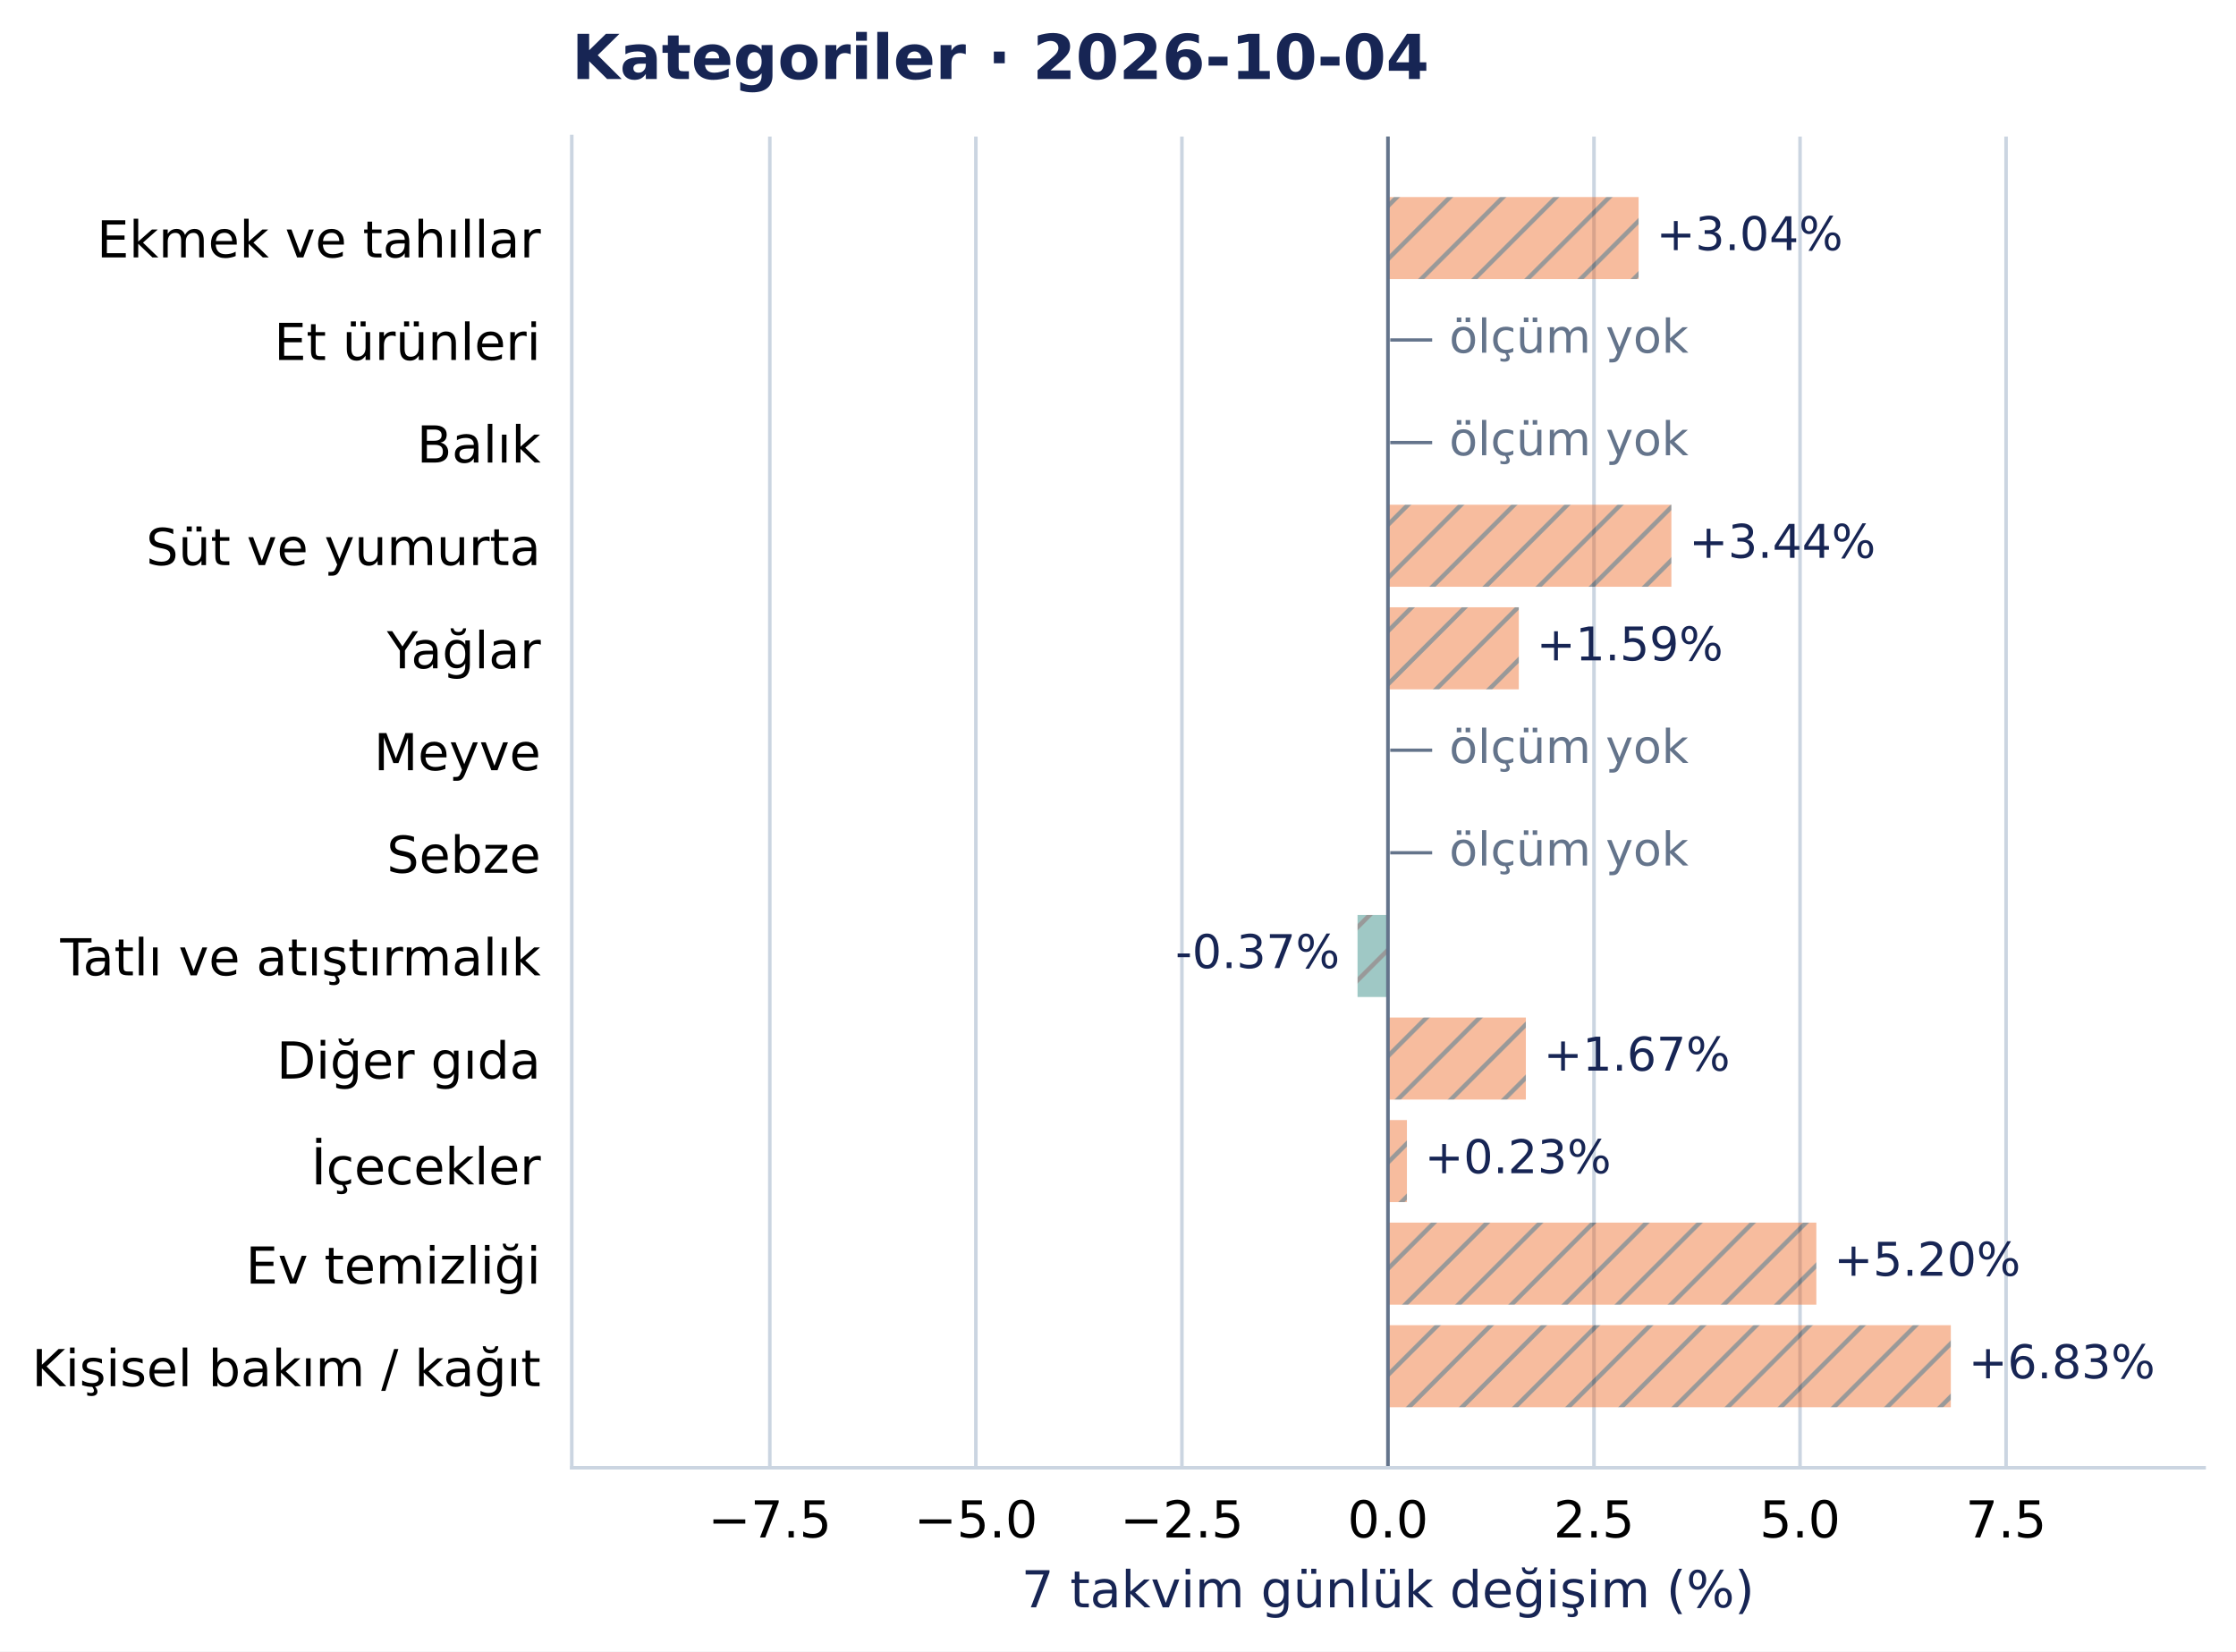
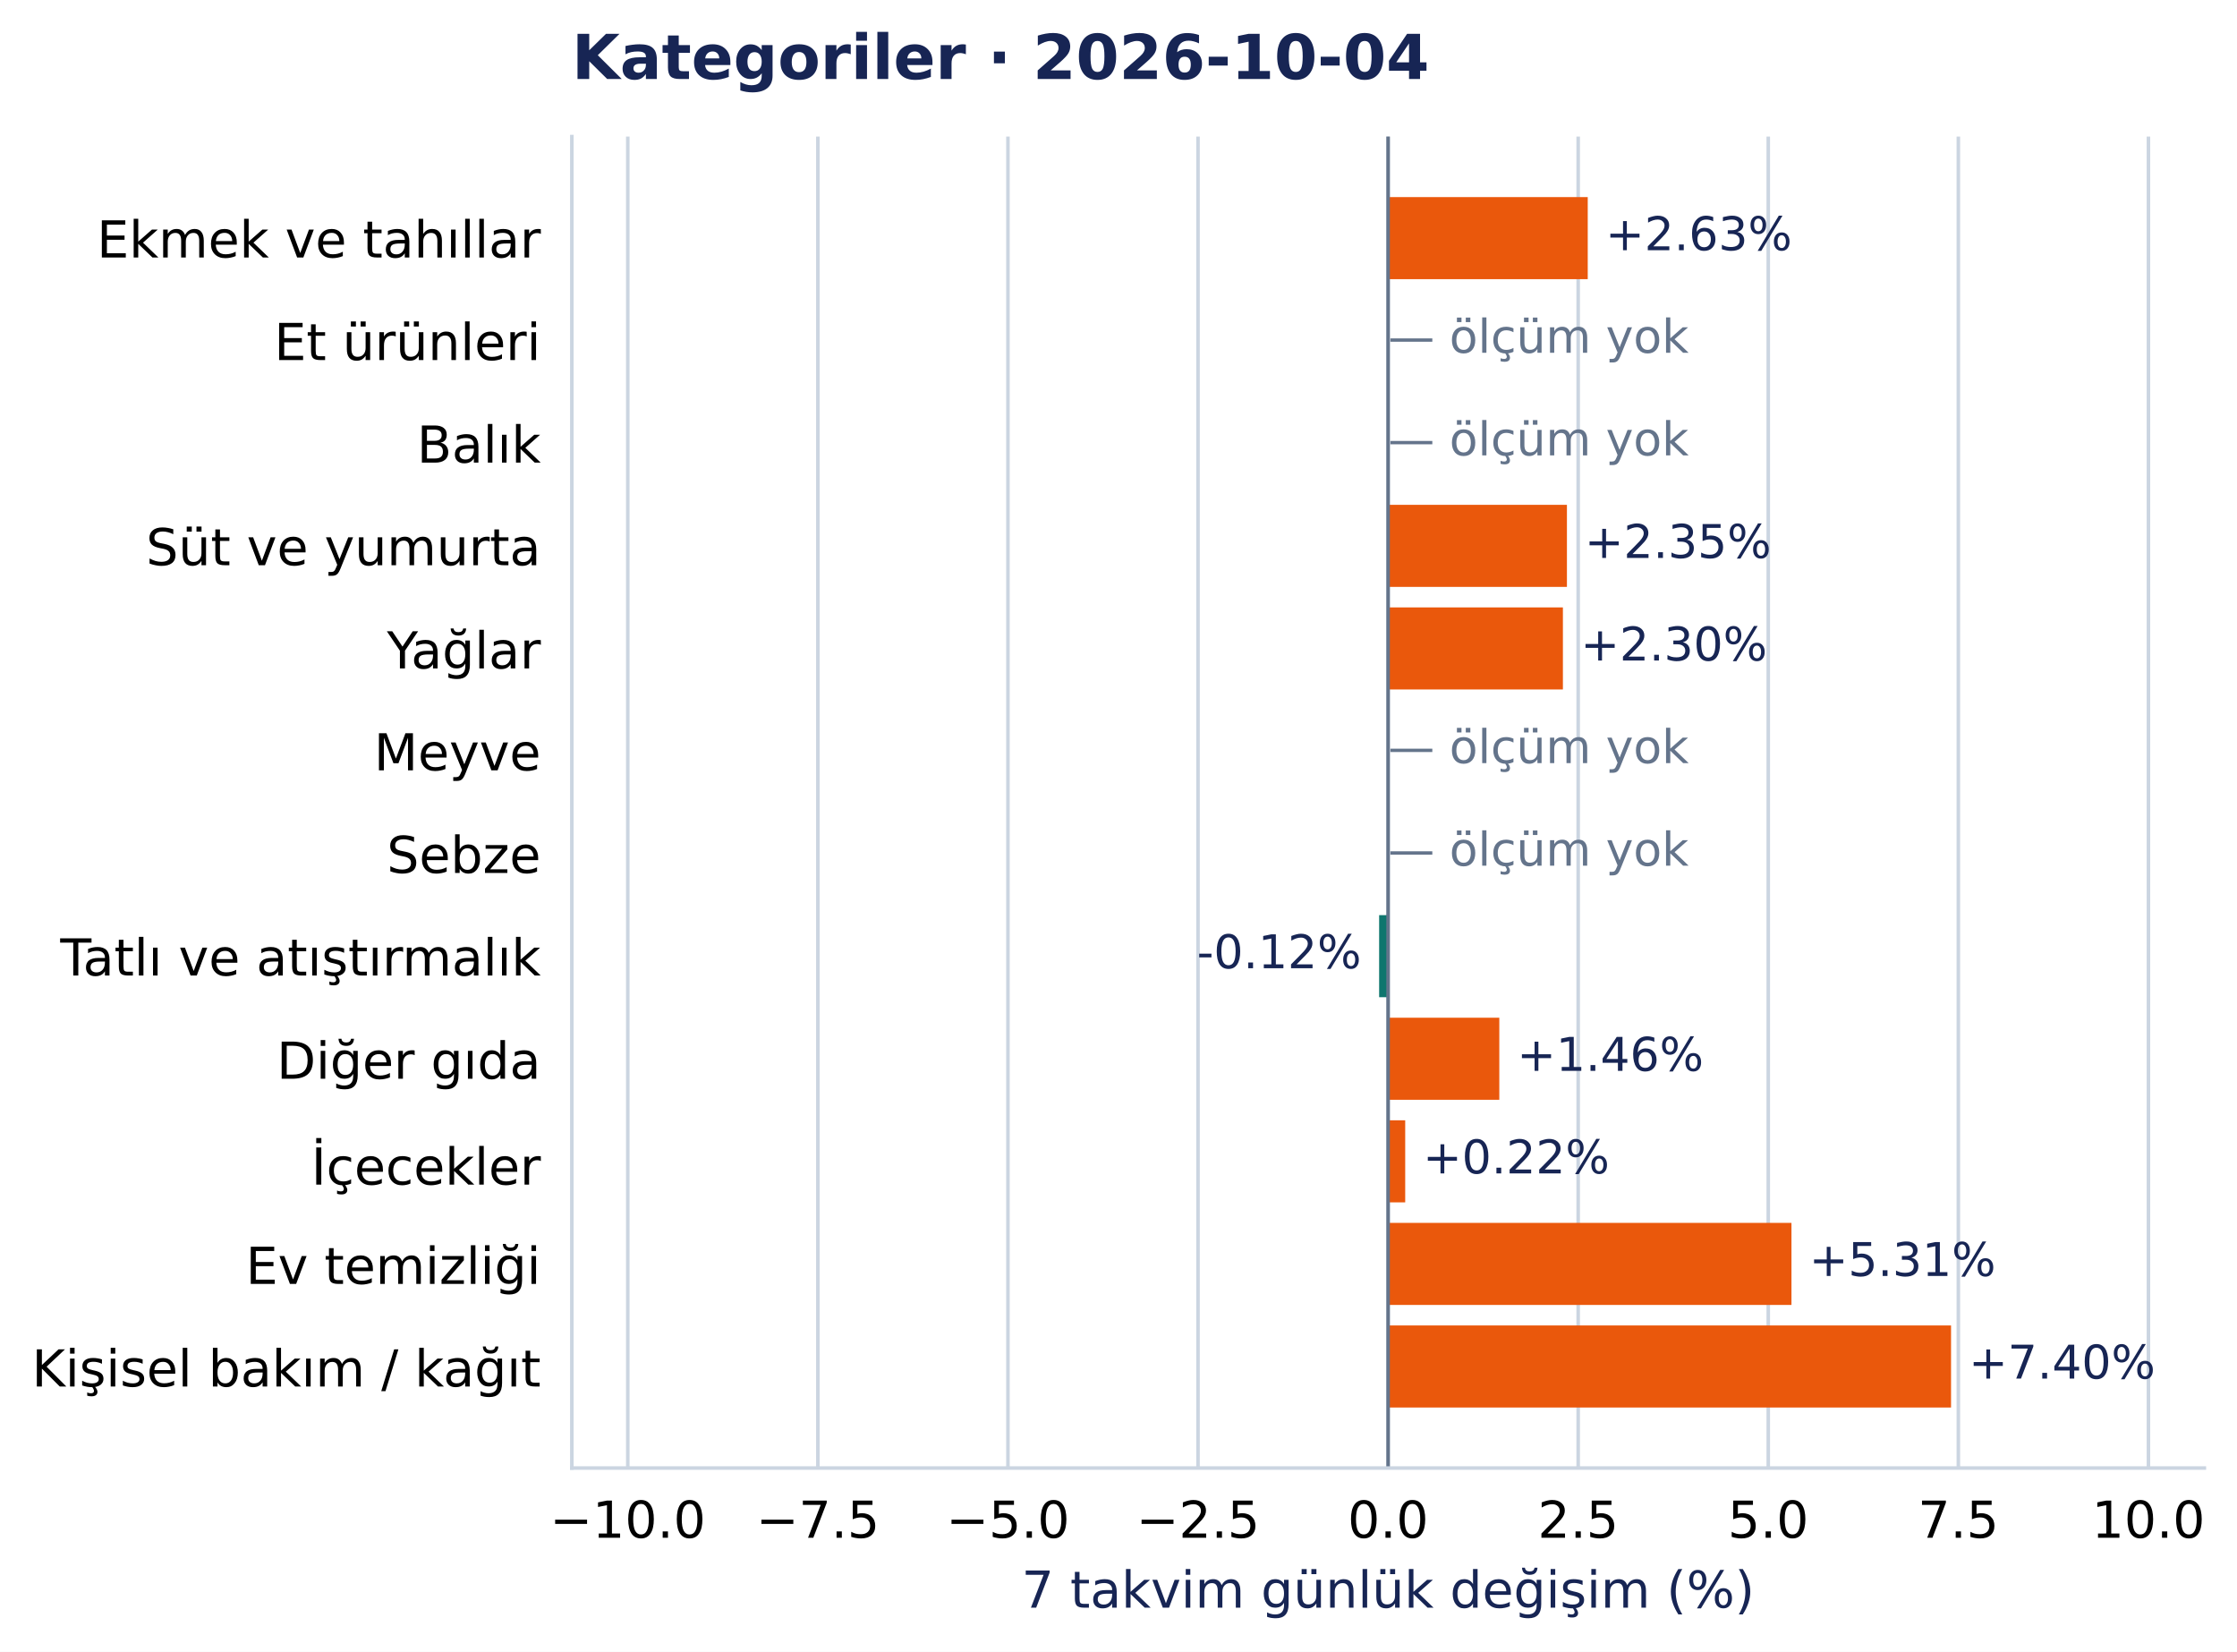
- <svg xmlns="http://www.w3.org/2000/svg" width="504.998pt" height="372.97pt" viewBox="0 0 504.998 372.97" version="1.1">
+ <svg xmlns="http://www.w3.org/2000/svg" width="505.168pt" height="372.97pt" viewBox="0 0 505.168 372.97" version="1.1">
  <defs>
    <style type="text/css">*{stroke-linejoin: round; stroke-linecap: butt}</style>
  </defs>
  <g id="figure_1">
    <g id="patch_1">
-       <path d="M 0 372.97 L 504.998 372.97 L 504.998 0 L 0 0 z " style="fill: #ffffff" />
+       <path d="M 0 372.97 L 505.168 372.97 L 505.168 0 L 0 0 z " style="fill: #ffffff" />
    </g>
    <g id="axes_1">
      <g id="patch_2">
        <path d="M 129.135 331.478 L 497.798 331.478 L 497.798 30.838 L 129.135 30.838 z " style="fill: #ffffff" />
      </g>
      <g id="matplotlib.axis_1">
        <g id="xtick_1">
          <g id="line2d_1">
-             <path d="M 173.864 331.478 L 173.864 30.838 " clip-path="url(#pcea90821e2)" style="fill: none; stroke: #cbd5e1; stroke-width: 0.8; stroke-linecap: square" />
+             <path d="M 141.768 331.478 L 141.768 30.838 " clip-path="url(#pcea90821e2)" style="fill: none; stroke: #cbd5e1; stroke-width: 0.8; stroke-linecap: square" />
          </g>
          <g id="line2d_2" />
          <g id="text_1">
-             <text style="font-size: 11.5px; font-family: 'DejaVu Sans', 'Bitstream Vera Sans', 'Computer Modern Sans Serif', 'Lucida Grande', 'Verdana', 'Geneva', 'Lucid', 'Arial', 'Helvetica', 'Avant Garde', sans-serif; text-anchor: middle" x="173.864" y="347.216" transform="rotate(-0 173.8645 347.2157)">−7.5</text>
+             <text style="font-size: 11.5px; font-family: 'DejaVu Sans', 'Bitstream Vera Sans', 'Computer Modern Sans Serif', 'Lucida Grande', 'Verdana', 'Geneva', 'Lucid', 'Arial', 'Helvetica', 'Avant Garde', sans-serif; text-anchor: middle" x="141.768" y="347.216" transform="rotate(-0 141.7675 347.2157)">−10.0</text>
          </g>
        </g>
        <g id="xtick_2">
          <g id="line2d_3">
-             <path d="M 220.398 331.478 L 220.398 30.838 " clip-path="url(#pcea90821e2)" style="fill: none; stroke: #cbd5e1; stroke-width: 0.8; stroke-linecap: square" />
+             <path d="M 184.692 331.478 L 184.692 30.838 " clip-path="url(#pcea90821e2)" style="fill: none; stroke: #cbd5e1; stroke-width: 0.8; stroke-linecap: square" />
          </g>
          <g id="line2d_4" />
          <g id="text_2">
-             <text style="font-size: 11.5px; font-family: 'DejaVu Sans', 'Bitstream Vera Sans', 'Computer Modern Sans Serif', 'Lucida Grande', 'Verdana', 'Geneva', 'Lucid', 'Arial', 'Helvetica', 'Avant Garde', sans-serif; text-anchor: middle" x="220.398" y="347.216" transform="rotate(-0 220.3985 347.2157)">−5.0</text>
+             <text style="font-size: 11.5px; font-family: 'DejaVu Sans', 'Bitstream Vera Sans', 'Computer Modern Sans Serif', 'Lucida Grande', 'Verdana', 'Geneva', 'Lucid', 'Arial', 'Helvetica', 'Avant Garde', sans-serif; text-anchor: middle" x="184.692" y="347.216" transform="rotate(-0 184.6923 347.2157)">−7.5</text>
          </g>
        </g>
        <g id="xtick_3">
          <g id="line2d_5">
-             <path d="M 266.933 331.478 L 266.933 30.838 " clip-path="url(#pcea90821e2)" style="fill: none; stroke: #cbd5e1; stroke-width: 0.8; stroke-linecap: square" />
+             <path d="M 227.617 331.478 L 227.617 30.838 " clip-path="url(#pcea90821e2)" style="fill: none; stroke: #cbd5e1; stroke-width: 0.8; stroke-linecap: square" />
          </g>
          <g id="line2d_6" />
          <g id="text_3">
-             <text style="font-size: 11.5px; font-family: 'DejaVu Sans', 'Bitstream Vera Sans', 'Computer Modern Sans Serif', 'Lucida Grande', 'Verdana', 'Geneva', 'Lucid', 'Arial', 'Helvetica', 'Avant Garde', sans-serif; text-anchor: middle" x="266.933" y="347.216" transform="rotate(-0 266.9325 347.2157)">−2.5</text>
+             <text style="font-size: 11.5px; font-family: 'DejaVu Sans', 'Bitstream Vera Sans', 'Computer Modern Sans Serif', 'Lucida Grande', 'Verdana', 'Geneva', 'Lucid', 'Arial', 'Helvetica', 'Avant Garde', sans-serif; text-anchor: middle" x="227.617" y="347.216" transform="rotate(-0 227.617 347.2157)">−5.0</text>
          </g>
        </g>
        <g id="xtick_4">
          <g id="line2d_7">
-             <path d="M 313.467 331.478 L 313.467 30.838 " clip-path="url(#pcea90821e2)" style="fill: none; stroke: #cbd5e1; stroke-width: 0.8; stroke-linecap: square" />
+             <path d="M 270.542 331.478 L 270.542 30.838 " clip-path="url(#pcea90821e2)" style="fill: none; stroke: #cbd5e1; stroke-width: 0.8; stroke-linecap: square" />
          </g>
          <g id="line2d_8" />
          <g id="text_4">
-             <text style="font-size: 11.5px; font-family: 'DejaVu Sans', 'Bitstream Vera Sans', 'Computer Modern Sans Serif', 'Lucida Grande', 'Verdana', 'Geneva', 'Lucid', 'Arial', 'Helvetica', 'Avant Garde', sans-serif; text-anchor: middle" x="313.467" y="347.216" transform="rotate(-0 313.4666 347.2157)">0.0</text>
+             <text style="font-size: 11.5px; font-family: 'DejaVu Sans', 'Bitstream Vera Sans', 'Computer Modern Sans Serif', 'Lucida Grande', 'Verdana', 'Geneva', 'Lucid', 'Arial', 'Helvetica', 'Avant Garde', sans-serif; text-anchor: middle" x="270.542" y="347.216" transform="rotate(-0 270.5418 347.2157)">−2.5</text>
          </g>
        </g>
        <g id="xtick_5">
          <g id="line2d_9">
-             <path d="M 360.001 331.478 L 360.001 30.838 " clip-path="url(#pcea90821e2)" style="fill: none; stroke: #cbd5e1; stroke-width: 0.8; stroke-linecap: square" />
+             <path d="M 313.467 331.478 L 313.467 30.838 " clip-path="url(#pcea90821e2)" style="fill: none; stroke: #cbd5e1; stroke-width: 0.8; stroke-linecap: square" />
          </g>
          <g id="line2d_10" />
          <g id="text_5">
-             <text style="font-size: 11.5px; font-family: 'DejaVu Sans', 'Bitstream Vera Sans', 'Computer Modern Sans Serif', 'Lucida Grande', 'Verdana', 'Geneva', 'Lucid', 'Arial', 'Helvetica', 'Avant Garde', sans-serif; text-anchor: middle" x="360.001" y="347.216" transform="rotate(-0 360.0006 347.2157)">2.5</text>
+             <text style="font-size: 11.5px; font-family: 'DejaVu Sans', 'Bitstream Vera Sans', 'Computer Modern Sans Serif', 'Lucida Grande', 'Verdana', 'Geneva', 'Lucid', 'Arial', 'Helvetica', 'Avant Garde', sans-serif; text-anchor: middle" x="313.467" y="347.216" transform="rotate(-0 313.4666 347.2157)">0.0</text>
          </g>
        </g>
        <g id="xtick_6">
          <g id="line2d_11">
-             <path d="M 406.535 331.478 L 406.535 30.838 " clip-path="url(#pcea90821e2)" style="fill: none; stroke: #cbd5e1; stroke-width: 0.8; stroke-linecap: square" />
+             <path d="M 356.391 331.478 L 356.391 30.838 " clip-path="url(#pcea90821e2)" style="fill: none; stroke: #cbd5e1; stroke-width: 0.8; stroke-linecap: square" />
          </g>
          <g id="line2d_12" />
          <g id="text_6">
-             <text style="font-size: 11.5px; font-family: 'DejaVu Sans', 'Bitstream Vera Sans', 'Computer Modern Sans Serif', 'Lucida Grande', 'Verdana', 'Geneva', 'Lucid', 'Arial', 'Helvetica', 'Avant Garde', sans-serif; text-anchor: middle" x="406.535" y="347.216" transform="rotate(-0 406.5346 347.2157)">5.0</text>
+             <text style="font-size: 11.5px; font-family: 'DejaVu Sans', 'Bitstream Vera Sans', 'Computer Modern Sans Serif', 'Lucida Grande', 'Verdana', 'Geneva', 'Lucid', 'Arial', 'Helvetica', 'Avant Garde', sans-serif; text-anchor: middle" x="356.391" y="347.216" transform="rotate(-0 356.3913 347.2157)">2.5</text>
          </g>
        </g>
        <g id="xtick_7">
          <g id="line2d_13">
-             <path d="M 453.069 331.478 L 453.069 30.838 " clip-path="url(#pcea90821e2)" style="fill: none; stroke: #cbd5e1; stroke-width: 0.8; stroke-linecap: square" />
+             <path d="M 399.316 331.478 L 399.316 30.838 " clip-path="url(#pcea90821e2)" style="fill: none; stroke: #cbd5e1; stroke-width: 0.8; stroke-linecap: square" />
          </g>
          <g id="line2d_14" />
          <g id="text_7">
-             <text style="font-size: 11.5px; font-family: 'DejaVu Sans', 'Bitstream Vera Sans', 'Computer Modern Sans Serif', 'Lucida Grande', 'Verdana', 'Geneva', 'Lucid', 'Arial', 'Helvetica', 'Avant Garde', sans-serif; text-anchor: middle" x="453.069" y="347.216" transform="rotate(-0 453.0687 347.2157)">7.5</text>
-           </g>
-         </g>
-         <g id="text_8">
+             <text style="font-size: 11.5px; font-family: 'DejaVu Sans', 'Bitstream Vera Sans', 'Computer Modern Sans Serif', 'Lucida Grande', 'Verdana', 'Geneva', 'Lucid', 'Arial', 'Helvetica', 'Avant Garde', sans-serif; text-anchor: middle" x="399.316" y="347.216" transform="rotate(-0 399.3161 347.2157)">5.0</text>
+           </g>
+         </g>
+         <g id="xtick_8">
+           <g id="line2d_15">
+             <path d="M 442.241 331.478 L 442.241 30.838 " clip-path="url(#pcea90821e2)" style="fill: none; stroke: #cbd5e1; stroke-width: 0.8; stroke-linecap: square" />
+           </g>
+           <g id="line2d_16" />
+           <g id="text_8">
+             <text style="font-size: 11.5px; font-family: 'DejaVu Sans', 'Bitstream Vera Sans', 'Computer Modern Sans Serif', 'Lucida Grande', 'Verdana', 'Geneva', 'Lucid', 'Arial', 'Helvetica', 'Avant Garde', sans-serif; text-anchor: middle" x="442.241" y="347.216" transform="rotate(-0 442.2408 347.2157)">7.5</text>
+           </g>
+         </g>
+         <g id="xtick_9">
+           <g id="line2d_17">
+             <path d="M 485.166 331.478 L 485.166 30.838 " clip-path="url(#pcea90821e2)" style="fill: none; stroke: #cbd5e1; stroke-width: 0.8; stroke-linecap: square" />
+           </g>
+           <g id="line2d_18" />
+           <g id="text_9">
+             <text style="font-size: 11.5px; font-family: 'DejaVu Sans', 'Bitstream Vera Sans', 'Computer Modern Sans Serif', 'Lucida Grande', 'Verdana', 'Geneva', 'Lucid', 'Arial', 'Helvetica', 'Avant Garde', sans-serif; text-anchor: middle" x="485.166" y="347.216" transform="rotate(-0 485.1656 347.2157)">10.0</text>
+           </g>
+         </g>
+         <g id="text_10">
          <text style="font-size: 11.5px; font-family: 'DejaVu Sans', 'Bitstream Vera Sans', 'Computer Modern Sans Serif', 'Lucida Grande', 'Verdana', 'Geneva', 'Lucid', 'Arial', 'Helvetica', 'Avant Garde', sans-serif; text-anchor: middle; fill: #172554" x="313.467" y="363.008" transform="rotate(-0 313.4666 363.0077)">7 takvim günlük değişim (%)</text>
        </g>
      </g>
      <g id="matplotlib.axis_2">
        <g id="ytick_1">
-           <g id="line2d_15" />
-           <g id="text_9">
+           <g id="line2d_19" />
+           <g id="text_11">
            <text style="font-size: 11.5px; font-family: 'DejaVu Sans', 'Bitstream Vera Sans', 'Computer Modern Sans Serif', 'Lucida Grande', 'Verdana', 'Geneva', 'Lucid', 'Arial', 'Helvetica', 'Avant Garde', sans-serif; text-anchor: end" x="122.135" y="58.137" transform="rotate(-0 122.1353 58.13713)">Ekmek ve tahıllar</text>
          </g>
        </g>
        <g id="ytick_2">
-           <g id="line2d_16" />
-           <g id="text_10">
+           <g id="line2d_20" />
+           <g id="text_12">
            <text style="font-size: 11.5px; font-family: 'DejaVu Sans', 'Bitstream Vera Sans', 'Computer Modern Sans Serif', 'Lucida Grande', 'Verdana', 'Geneva', 'Lucid', 'Arial', 'Helvetica', 'Avant Garde', sans-serif; text-anchor: end" x="122.135" y="81.299" transform="rotate(-0 122.1353 81.29896)">Et ürünleri</text>
          </g>
        </g>
        <g id="ytick_3">
-           <g id="line2d_17" />
-           <g id="text_11">
+           <g id="line2d_21" />
+           <g id="text_13">
            <text style="font-size: 11.5px; font-family: 'DejaVu Sans', 'Bitstream Vera Sans', 'Computer Modern Sans Serif', 'Lucida Grande', 'Verdana', 'Geneva', 'Lucid', 'Arial', 'Helvetica', 'Avant Garde', sans-serif; text-anchor: end" x="122.135" y="104.461" transform="rotate(-0 122.1353 104.4608)">Balık</text>
          </g>
        </g>
        <g id="ytick_4">
-           <g id="line2d_18" />
-           <g id="text_12">
+           <g id="line2d_22" />
+           <g id="text_14">
            <text style="font-size: 11.5px; font-family: 'DejaVu Sans', 'Bitstream Vera Sans', 'Computer Modern Sans Serif', 'Lucida Grande', 'Verdana', 'Geneva', 'Lucid', 'Arial', 'Helvetica', 'Avant Garde', sans-serif; text-anchor: end" x="122.135" y="127.622" transform="rotate(-0 122.1353 127.6222)">Süt ve yumurta</text>
          </g>
        </g>
        <g id="ytick_5">
-           <g id="line2d_19" />
-           <g id="text_13">
+           <g id="line2d_23" />
+           <g id="text_15">
            <text style="font-size: 11.5px; font-family: 'DejaVu Sans', 'Bitstream Vera Sans', 'Computer Modern Sans Serif', 'Lucida Grande', 'Verdana', 'Geneva', 'Lucid', 'Arial', 'Helvetica', 'Avant Garde', sans-serif; text-anchor: end" x="122.135" y="150.93" transform="rotate(-0 122.1353 150.93)">Yağlar</text>
          </g>
        </g>
        <g id="ytick_6">
-           <g id="line2d_20" />
-           <g id="text_14">
+           <g id="line2d_24" />
+           <g id="text_16">
            <text style="font-size: 11.5px; font-family: 'DejaVu Sans', 'Bitstream Vera Sans', 'Computer Modern Sans Serif', 'Lucida Grande', 'Verdana', 'Geneva', 'Lucid', 'Arial', 'Helvetica', 'Avant Garde', sans-serif; text-anchor: end" x="122.135" y="173.946" transform="rotate(-0 122.1353 173.9458)">Meyve</text>
          </g>
        </g>
        <g id="ytick_7">
-           <g id="line2d_21" />
-           <g id="text_15">
+           <g id="line2d_25" />
+           <g id="text_17">
            <text style="font-size: 11.5px; font-family: 'DejaVu Sans', 'Bitstream Vera Sans', 'Computer Modern Sans Serif', 'Lucida Grande', 'Verdana', 'Geneva', 'Lucid', 'Arial', 'Helvetica', 'Avant Garde', sans-serif; text-anchor: end" x="122.135" y="197.108" transform="rotate(-0 122.1353 197.1081)">Sebze</text>
          </g>
        </g>
        <g id="ytick_8">
-           <g id="line2d_22" />
-           <g id="text_16">
+           <g id="line2d_26" />
+           <g id="text_18">
            <text style="font-size: 11.5px; font-family: 'DejaVu Sans', 'Bitstream Vera Sans', 'Computer Modern Sans Serif', 'Lucida Grande', 'Verdana', 'Geneva', 'Lucid', 'Arial', 'Helvetica', 'Avant Garde', sans-serif; text-anchor: end" x="122.135" y="220.27" transform="rotate(-0 122.1353 220.27)">Tatlı ve atıştırmalık</text>
          </g>
        </g>
        <g id="ytick_9">
-           <g id="line2d_23" />
-           <g id="text_17">
+           <g id="line2d_27" />
+           <g id="text_19">
            <text style="font-size: 11.5px; font-family: 'DejaVu Sans', 'Bitstream Vera Sans', 'Computer Modern Sans Serif', 'Lucida Grande', 'Verdana', 'Geneva', 'Lucid', 'Arial', 'Helvetica', 'Avant Garde', sans-serif; text-anchor: end" x="122.135" y="243.577" transform="rotate(-0 122.1353 243.5773)">Diğer gıda</text>
          </g>
        </g>
        <g id="ytick_10">
-           <g id="line2d_24" />
-           <g id="text_18">
+           <g id="line2d_28" />
+           <g id="text_20">
            <text style="font-size: 11.5px; font-family: 'DejaVu Sans', 'Bitstream Vera Sans', 'Computer Modern Sans Serif', 'Lucida Grande', 'Verdana', 'Geneva', 'Lucid', 'Arial', 'Helvetica', 'Avant Garde', sans-serif; text-anchor: end" x="122.135" y="267.48" transform="rotate(-0 122.1353 267.4804)">İçecekler</text>
          </g>
        </g>
        <g id="ytick_11">
-           <g id="line2d_25" />
-           <g id="text_19">
+           <g id="line2d_29" />
+           <g id="text_21">
            <text style="font-size: 11.5px; font-family: 'DejaVu Sans', 'Bitstream Vera Sans', 'Computer Modern Sans Serif', 'Lucida Grande', 'Verdana', 'Geneva', 'Lucid', 'Arial', 'Helvetica', 'Avant Garde', sans-serif; text-anchor: end" x="122.135" y="289.901" transform="rotate(-0 122.1353 289.901)">Ev temizliği</text>
          </g>
        </g>
        <g id="ytick_12">
-           <g id="line2d_26" />
-           <g id="text_20">
+           <g id="line2d_30" />
+           <g id="text_22">
            <text style="font-size: 11.5px; font-family: 'DejaVu Sans', 'Bitstream Vera Sans', 'Computer Modern Sans Serif', 'Lucida Grande', 'Verdana', 'Geneva', 'Lucid', 'Arial', 'Helvetica', 'Avant Garde', sans-serif; text-anchor: end" x="122.135" y="313.063" transform="rotate(-0 122.1353 313.0628)">Kişisel bakım / kağıt</text>
          </g>
        </g>
      </g>
      <g id="patch_3">
-         <path d="M 313.467 44.503 L 370.077 44.503 L 370.077 63.033 L 313.467 63.033 z " clip-path="url(#pcea90821e2)" style="fill: url(#hbdbe521c9b); opacity: 0.4" />
+         <path d="M 313.467 44.503 L 358.549 44.503 L 358.549 63.033 L 313.467 63.033 z " clip-path="url(#pcea90821e2)" style="fill: #ea580c" />
      </g>
      <g id="patch_4">
-         <path d="M 313.467 113.989 L 377.478 113.989 L 377.478 132.518 L 313.467 132.518 z " clip-path="url(#pcea90821e2)" style="fill: url(#hbdbe521c9b); opacity: 0.4" />
+         <path d="M 313.467 113.989 L 353.85 113.989 L 353.85 132.518 L 313.467 132.518 z " clip-path="url(#pcea90821e2)" style="fill: #ea580c" />
      </g>
      <g id="patch_5">
-         <path d="M 313.467 137.151 L 343.023 137.151 L 343.023 155.68 L 313.467 155.68 z " clip-path="url(#pcea90821e2)" style="fill: url(#hbdbe521c9b); opacity: 0.4" />
+         <path d="M 313.467 137.151 L 352.942 137.151 L 352.942 155.68 L 313.467 155.68 z " clip-path="url(#pcea90821e2)" style="fill: #ea580c" />
      </g>
      <g id="patch_6">
-         <path d="M 313.467 206.636 L 306.598 206.636 L 306.598 225.166 L 313.467 225.166 z " clip-path="url(#pcea90821e2)" style="fill: url(#hf6ec932888); opacity: 0.4" />
+         <path d="M 313.467 206.636 L 311.44 206.636 L 311.44 225.166 L 313.467 225.166 z " clip-path="url(#pcea90821e2)" style="fill: #0f766e" />
      </g>
      <g id="patch_7">
-         <path d="M 313.467 229.798 L 344.613 229.798 L 344.613 248.327 L 313.467 248.327 z " clip-path="url(#pcea90821e2)" style="fill: url(#hbdbe521c9b); opacity: 0.4" />
+         <path d="M 313.467 229.798 L 338.579 229.798 L 338.579 248.327 L 313.467 248.327 z " clip-path="url(#pcea90821e2)" style="fill: #ea580c" />
      </g>
      <g id="patch_8">
-         <path d="M 313.467 252.96 L 317.75 252.96 L 317.75 271.489 L 313.467 271.489 z " clip-path="url(#pcea90821e2)" style="fill: url(#hbdbe521c9b); opacity: 0.4" />
+         <path d="M 313.467 252.96 L 317.329 252.96 L 317.329 271.489 L 313.467 271.489 z " clip-path="url(#pcea90821e2)" style="fill: #ea580c" />
      </g>
      <g id="patch_9">
-         <path d="M 313.467 276.122 L 410.215 276.122 L 410.215 294.651 L 313.467 294.651 z " clip-path="url(#pcea90821e2)" style="fill: url(#hbdbe521c9b); opacity: 0.4" />
+         <path d="M 313.467 276.122 L 404.555 276.122 L 404.555 294.651 L 313.467 294.651 z " clip-path="url(#pcea90821e2)" style="fill: #ea580c" />
      </g>
      <g id="patch_10">
-         <path d="M 313.467 299.283 L 440.592 299.283 L 440.592 317.813 L 313.467 317.813 z " clip-path="url(#pcea90821e2)" style="fill: url(#hbdbe521c9b); opacity: 0.4" />
-       </g>
-       <g id="line2d_27">
+         <path d="M 313.467 299.283 L 440.592 299.283 L 440.592 317.813 L 313.467 317.813 z " clip-path="url(#pcea90821e2)" style="fill: #ea580c" />
+       </g>
+       <g id="line2d_31">
        <path d="M 313.467 331.478 L 313.467 30.838 " clip-path="url(#pcea90821e2)" style="fill: none; stroke: #64748b; stroke-width: 0.8; stroke-linecap: square" />
      </g>
      <g id="patch_11">
        <path d="M 129.135 331.478 L 129.135 30.838 " style="fill: none; stroke: #cbd5e1; stroke-width: 0.8; stroke-linejoin: miter; stroke-linecap: square" />
      </g>
      <g id="patch_12">
        <path d="M 129.135 331.478 L 497.798 331.478 " style="fill: none; stroke: #cbd5e1; stroke-width: 0.8; stroke-linejoin: miter; stroke-linecap: square" />
      </g>
-       <g id="text_21">
-         <text style="font-size: 10.5px; font-family: 'DejaVu Sans', 'Bitstream Vera Sans', 'Computer Modern Sans Serif', 'Lucida Grande', 'Verdana', 'Geneva', 'Lucid', 'Arial', 'Helvetica', 'Avant Garde', sans-serif; text-anchor: start; fill: #172554" x="374.077" y="56.496" transform="rotate(-0 374.0767 56.49557)">+3.04%</text>
-       </g>
-       <g id="text_22">
+       <g id="text_23">
+         <text style="font-size: 10.5px; font-family: 'DejaVu Sans', 'Bitstream Vera Sans', 'Computer Modern Sans Serif', 'Lucida Grande', 'Verdana', 'Geneva', 'Lucid', 'Arial', 'Helvetica', 'Avant Garde', sans-serif; text-anchor: start; fill: #172554" x="362.549" y="56.496" transform="rotate(-0 362.5489 56.49557)">+2.63%</text>
+       </g>
+       <g id="text_24">
        <text style="font-size: 10.5px; font-family: 'DejaVu Sans', 'Bitstream Vera Sans', 'Computer Modern Sans Serif', 'Lucida Grande', 'Verdana', 'Geneva', 'Lucid', 'Arial', 'Helvetica', 'Avant Garde', sans-serif; text-anchor: start; fill: #64748b" x="313.467" y="79.658" transform="rotate(-0 313.4666 79.65781)">  — ölçüm yok</text>
      </g>
-       <g id="text_23">
+       <g id="text_25">
        <text style="font-size: 10.5px; font-family: 'DejaVu Sans', 'Bitstream Vera Sans', 'Computer Modern Sans Serif', 'Lucida Grande', 'Verdana', 'Geneva', 'Lucid', 'Arial', 'Helvetica', 'Avant Garde', sans-serif; text-anchor: start; fill: #64748b" x="313.467" y="102.82" transform="rotate(-0 313.4666 102.8196)">  — ölçüm yok</text>
      </g>
-       <g id="text_24">
-         <text style="font-size: 10.5px; font-family: 'DejaVu Sans', 'Bitstream Vera Sans', 'Computer Modern Sans Serif', 'Lucida Grande', 'Verdana', 'Geneva', 'Lucid', 'Arial', 'Helvetica', 'Avant Garde', sans-serif; text-anchor: start; fill: #172554" x="381.478" y="125.981" transform="rotate(-0 381.4784 125.9811)">+3.44%</text>
-       </g>
-       <g id="text_25">
-         <text style="font-size: 10.5px; font-family: 'DejaVu Sans', 'Bitstream Vera Sans', 'Computer Modern Sans Serif', 'Lucida Grande', 'Verdana', 'Geneva', 'Lucid', 'Arial', 'Helvetica', 'Avant Garde', sans-serif; text-anchor: start; fill: #172554" x="347.023" y="149.143" transform="rotate(-0 347.0229 149.1429)">+1.59%</text>
-       </g>
      <g id="text_26">
+         <text style="font-size: 10.5px; font-family: 'DejaVu Sans', 'Bitstream Vera Sans', 'Computer Modern Sans Serif', 'Lucida Grande', 'Verdana', 'Geneva', 'Lucid', 'Arial', 'Helvetica', 'Avant Garde', sans-serif; text-anchor: start; fill: #172554" x="357.85" y="125.981" transform="rotate(-0 357.8501 125.9811)">+2.35%</text>
+       </g>
+       <g id="text_27">
+         <text style="font-size: 10.5px; font-family: 'DejaVu Sans', 'Bitstream Vera Sans', 'Computer Modern Sans Serif', 'Lucida Grande', 'Verdana', 'Geneva', 'Lucid', 'Arial', 'Helvetica', 'Avant Garde', sans-serif; text-anchor: start; fill: #172554" x="356.942" y="149.143" transform="rotate(-0 356.9423 149.1429)">+2.30%</text>
+       </g>
+       <g id="text_28">
        <text style="font-size: 10.5px; font-family: 'DejaVu Sans', 'Bitstream Vera Sans', 'Computer Modern Sans Serif', 'Lucida Grande', 'Verdana', 'Geneva', 'Lucid', 'Arial', 'Helvetica', 'Avant Garde', sans-serif; text-anchor: start; fill: #64748b" x="313.467" y="172.305" transform="rotate(-0 313.4666 172.3051)">  — ölçüm yok</text>
      </g>
-       <g id="text_27">
+       <g id="text_29">
        <text style="font-size: 10.5px; font-family: 'DejaVu Sans', 'Bitstream Vera Sans', 'Computer Modern Sans Serif', 'Lucida Grande', 'Verdana', 'Geneva', 'Lucid', 'Arial', 'Helvetica', 'Avant Garde', sans-serif; text-anchor: start; fill: #64748b" x="313.467" y="195.467" transform="rotate(-0 313.4666 195.467)">  — ölçüm yok</text>
      </g>
-       <g id="text_28">
-         <text style="font-size: 10.5px; font-family: 'DejaVu Sans', 'Bitstream Vera Sans', 'Computer Modern Sans Serif', 'Lucida Grande', 'Verdana', 'Geneva', 'Lucid', 'Arial', 'Helvetica', 'Avant Garde', sans-serif; text-anchor: end; fill: #172554" x="302.598" y="218.628" transform="rotate(-0 302.5979 218.6284)">-0.37%</text>
-       </g>
-       <g id="text_29">
-         <text style="font-size: 10.5px; font-family: 'DejaVu Sans', 'Bitstream Vera Sans', 'Computer Modern Sans Serif', 'Lucida Grande', 'Verdana', 'Geneva', 'Lucid', 'Arial', 'Helvetica', 'Avant Garde', sans-serif; text-anchor: start; fill: #172554" x="348.613" y="241.79" transform="rotate(-0 348.6132 241.7902)">+1.67%</text>
-       </g>
      <g id="text_30">
-         <text style="font-size: 10.5px; font-family: 'DejaVu Sans', 'Bitstream Vera Sans', 'Computer Modern Sans Serif', 'Lucida Grande', 'Verdana', 'Geneva', 'Lucid', 'Arial', 'Helvetica', 'Avant Garde', sans-serif; text-anchor: start; fill: #172554" x="321.75" y="264.952" transform="rotate(-0 321.75 264.9521)">+0.23%</text>
+         <text style="font-size: 10.5px; font-family: 'DejaVu Sans', 'Bitstream Vera Sans', 'Computer Modern Sans Serif', 'Lucida Grande', 'Verdana', 'Geneva', 'Lucid', 'Arial', 'Helvetica', 'Avant Garde', sans-serif; text-anchor: end; fill: #172554" x="307.44" y="218.628" transform="rotate(-0 307.4397 218.6284)">-0.12%</text>
      </g>
      <g id="text_31">
-         <text style="font-size: 10.5px; font-family: 'DejaVu Sans', 'Bitstream Vera Sans', 'Computer Modern Sans Serif', 'Lucida Grande', 'Verdana', 'Geneva', 'Lucid', 'Arial', 'Helvetica', 'Avant Garde', sans-serif; text-anchor: start; fill: #172554" x="414.215" y="288.114" transform="rotate(-0 414.2151 288.1139)">+5.20%</text>
+         <text style="font-size: 10.5px; font-family: 'DejaVu Sans', 'Bitstream Vera Sans', 'Computer Modern Sans Serif', 'Lucida Grande', 'Verdana', 'Geneva', 'Lucid', 'Arial', 'Helvetica', 'Avant Garde', sans-serif; text-anchor: start; fill: #172554" x="342.579" y="241.79" transform="rotate(-0 342.5795 241.7902)">+1.46%</text>
      </g>
      <g id="text_32">
-         <text style="font-size: 10.5px; font-family: 'DejaVu Sans', 'Bitstream Vera Sans', 'Computer Modern Sans Serif', 'Lucida Grande', 'Verdana', 'Geneva', 'Lucid', 'Arial', 'Helvetica', 'Avant Garde', sans-serif; text-anchor: start; fill: #172554" x="444.592" y="311.276" transform="rotate(-0 444.5916 311.2757)">+6.83%</text>
+         <text style="font-size: 10.5px; font-family: 'DejaVu Sans', 'Bitstream Vera Sans', 'Computer Modern Sans Serif', 'Lucida Grande', 'Verdana', 'Geneva', 'Lucid', 'Arial', 'Helvetica', 'Avant Garde', sans-serif; text-anchor: start; fill: #172554" x="321.329" y="264.952" transform="rotate(-0 321.3292 264.9521)">+0.22%</text>
      </g>
      <g id="text_33">
+         <text style="font-size: 10.5px; font-family: 'DejaVu Sans', 'Bitstream Vera Sans', 'Computer Modern Sans Serif', 'Lucida Grande', 'Verdana', 'Geneva', 'Lucid', 'Arial', 'Helvetica', 'Avant Garde', sans-serif; text-anchor: start; fill: #172554" x="408.555" y="288.114" transform="rotate(-0 408.5552 288.1139)">+5.31%</text>
+       </g>
+       <g id="text_34">
+         <text style="font-size: 10.5px; font-family: 'DejaVu Sans', 'Bitstream Vera Sans', 'Computer Modern Sans Serif', 'Lucida Grande', 'Verdana', 'Geneva', 'Lucid', 'Arial', 'Helvetica', 'Avant Garde', sans-serif; text-anchor: start; fill: #172554" x="444.592" y="311.276" transform="rotate(-0 444.5916 311.2757)">+7.40%</text>
+       </g>
+       <g id="text_35">
        <text style="font-weight: 700; font-size: 14px; font-family: 'DejaVu Sans', 'Bitstream Vera Sans', 'Computer Modern Sans Serif', 'Lucida Grande', 'Verdana', 'Geneva', 'Lucid', 'Arial', 'Helvetica', 'Avant Garde', sans-serif; text-anchor: start; fill: #172554" x="129.135" y="17.838" transform="rotate(-0 129.1353 17.83781)">Kategoriler · 2026-10-04</text>
      </g>
    </g>
  </g>
  <defs>
    <clipPath id="pcea90821e2">
      <rect x="129.135" y="30.838" width="368.663" height="300.641" />
    </clipPath>
  </defs>
-   <defs>
-     <pattern id="hbdbe521c9b" patternUnits="userSpaceOnUse" x="0" y="0" width="72" height="72">
-       <rect x="0" y="0" width="73" height="73" fill="#ea580c" />
-       <path d="M -36 36 L 36 -36 M -30 42 L 42 -30 M -24 48 L 48 -24 M -18 54 L 54 -18 M -12 60 L 60 -12 M -6 66 L 66 -6 M 0 72 L 72 0 M 6 78 L 78 6 M 12 84 L 84 12 M 18 90 L 90 18 M 24 96 L 96 24 M 30 102 L 102 30 M 36 108 L 108 36 " style="fill: #000000; stroke: #000000; stroke-width: 1.0; stroke-linecap: butt; stroke-linejoin: miter" />
-     </pattern>
-     <pattern id="hf6ec932888" patternUnits="userSpaceOnUse" x="0" y="0" width="72" height="72">
-       <rect x="0" y="0" width="73" height="73" fill="#0f766e" />
-       <path d="M -36 36 L 36 -36 M -30 42 L 42 -30 M -24 48 L 48 -24 M -18 54 L 54 -18 M -12 60 L 60 -12 M -6 66 L 66 -6 M 0 72 L 72 0 M 6 78 L 78 6 M 12 84 L 84 12 M 18 90 L 90 18 M 24 96 L 96 24 M 30 102 L 102 30 M 36 108 L 108 36 " style="fill: #000000; stroke: #000000; stroke-width: 1.0; stroke-linecap: butt; stroke-linejoin: miter" />
-     </pattern>
-   </defs>
</svg>
